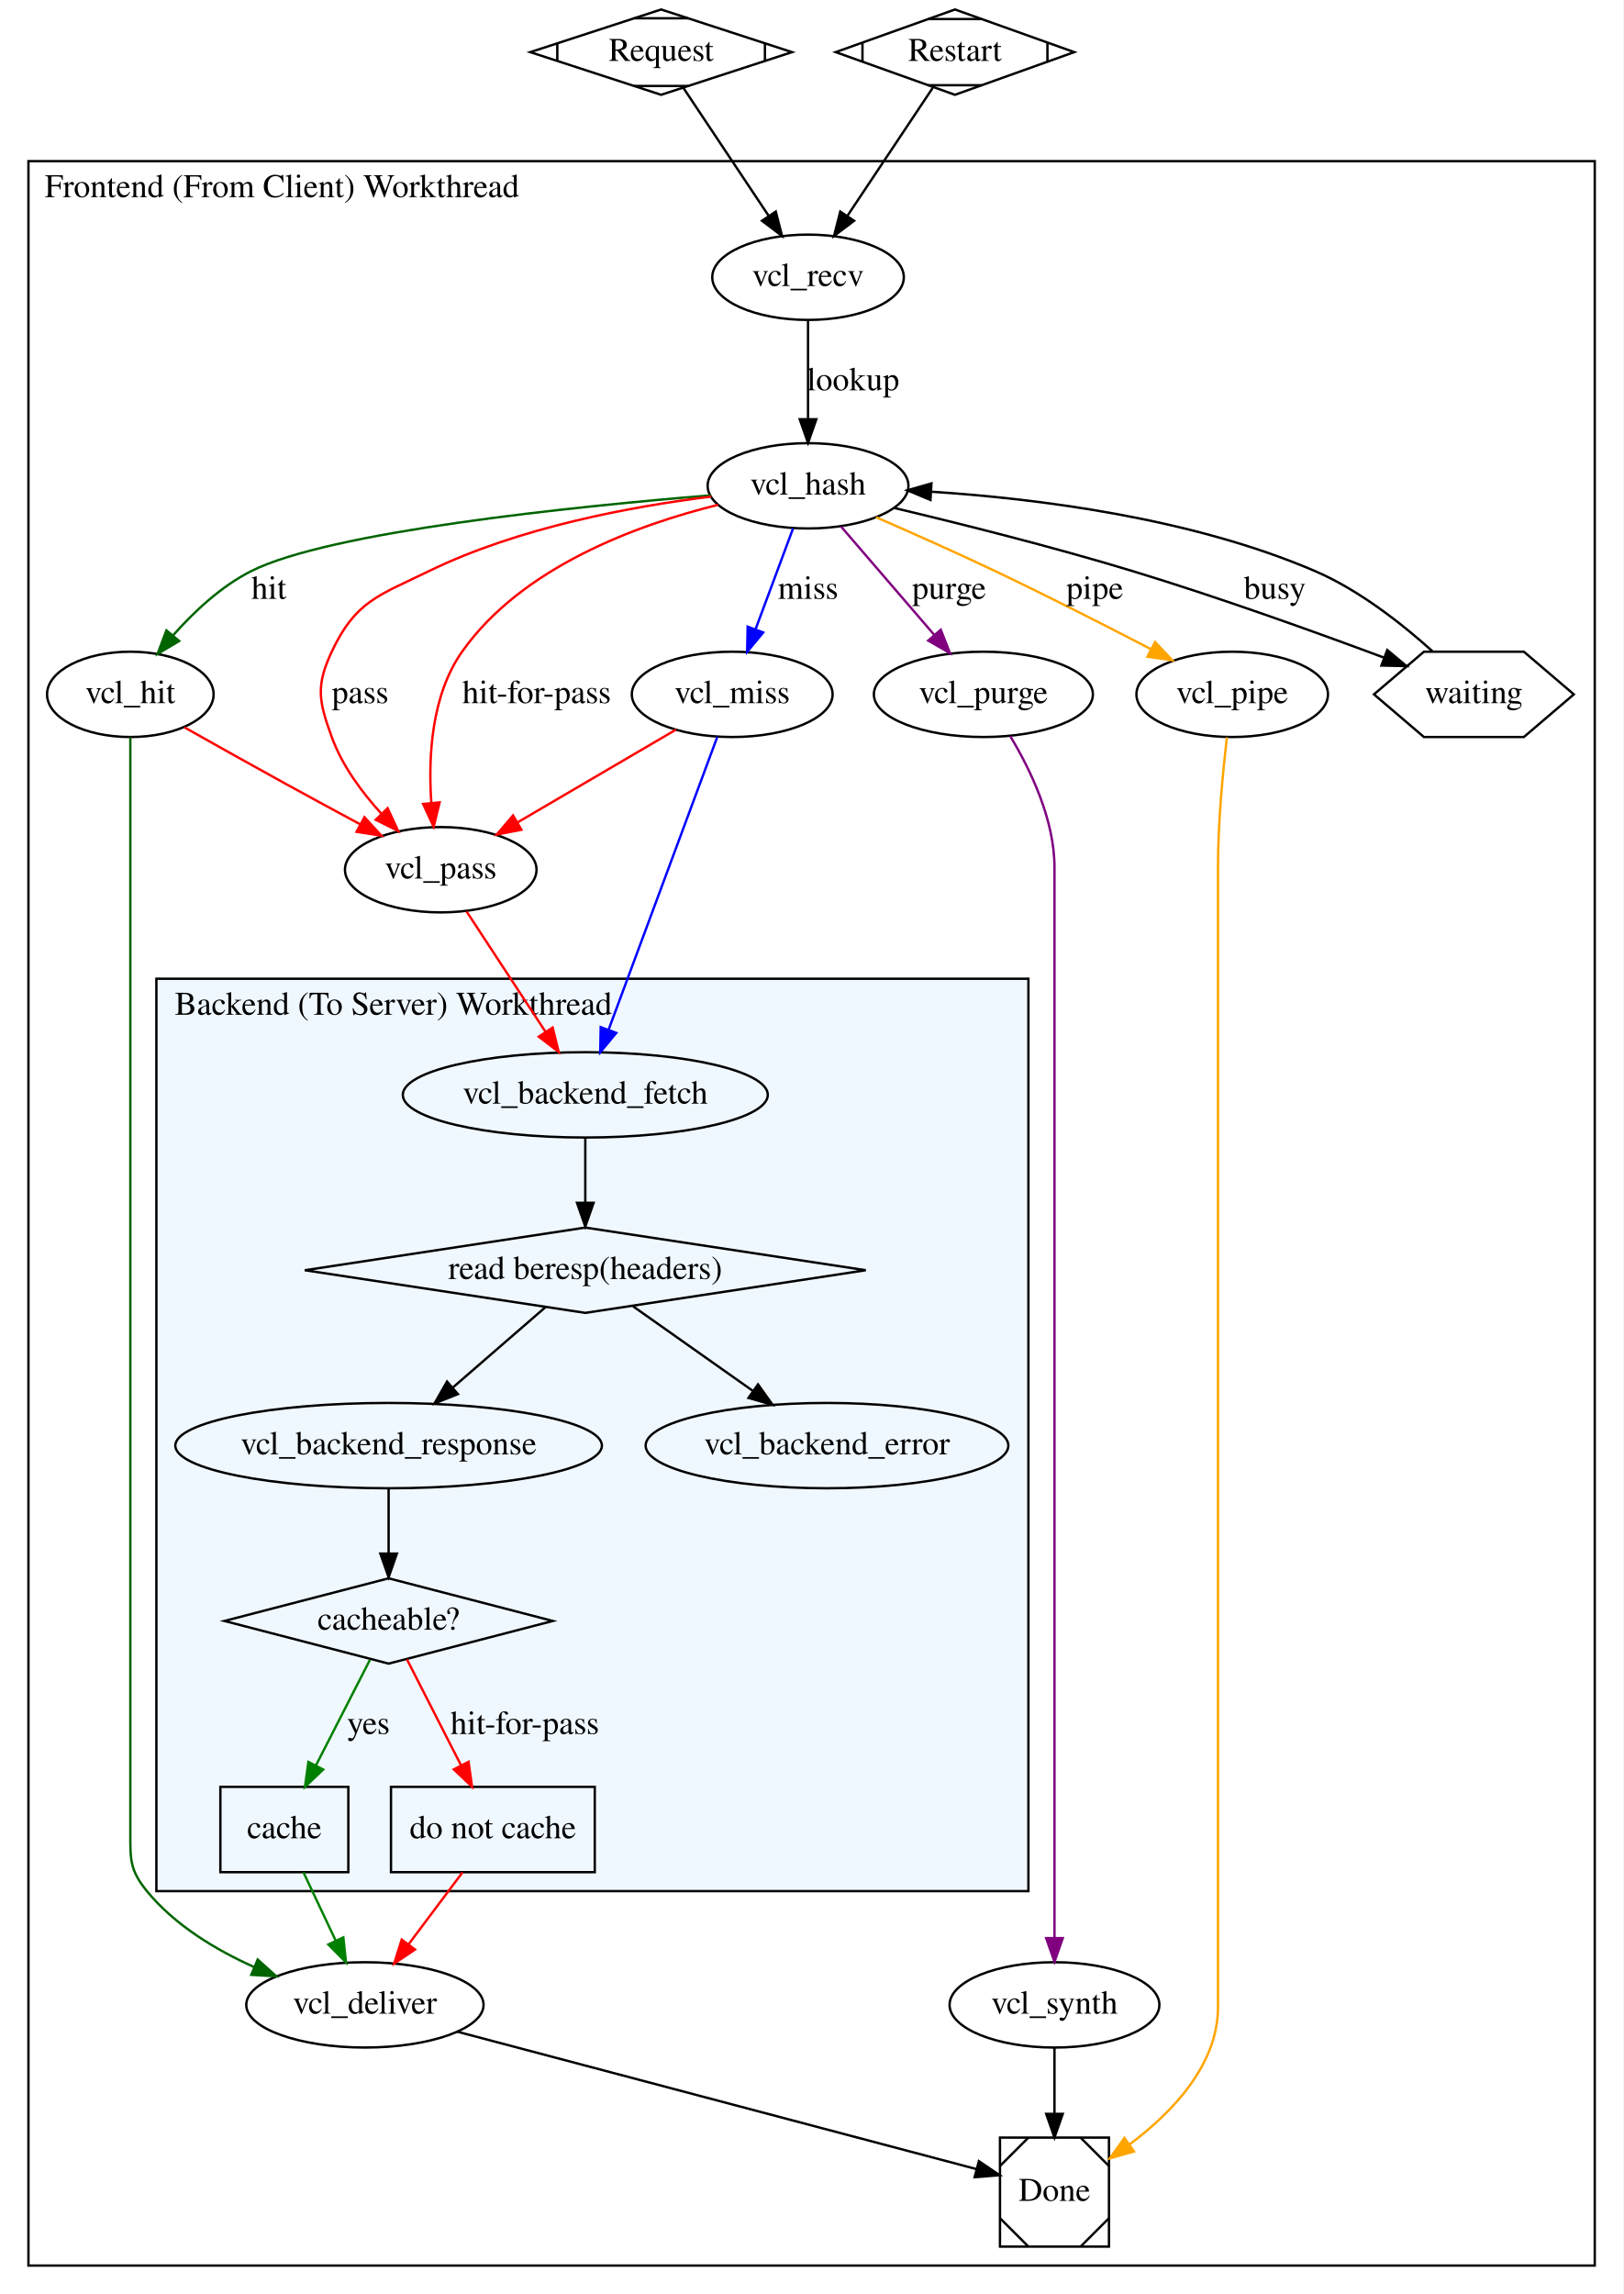
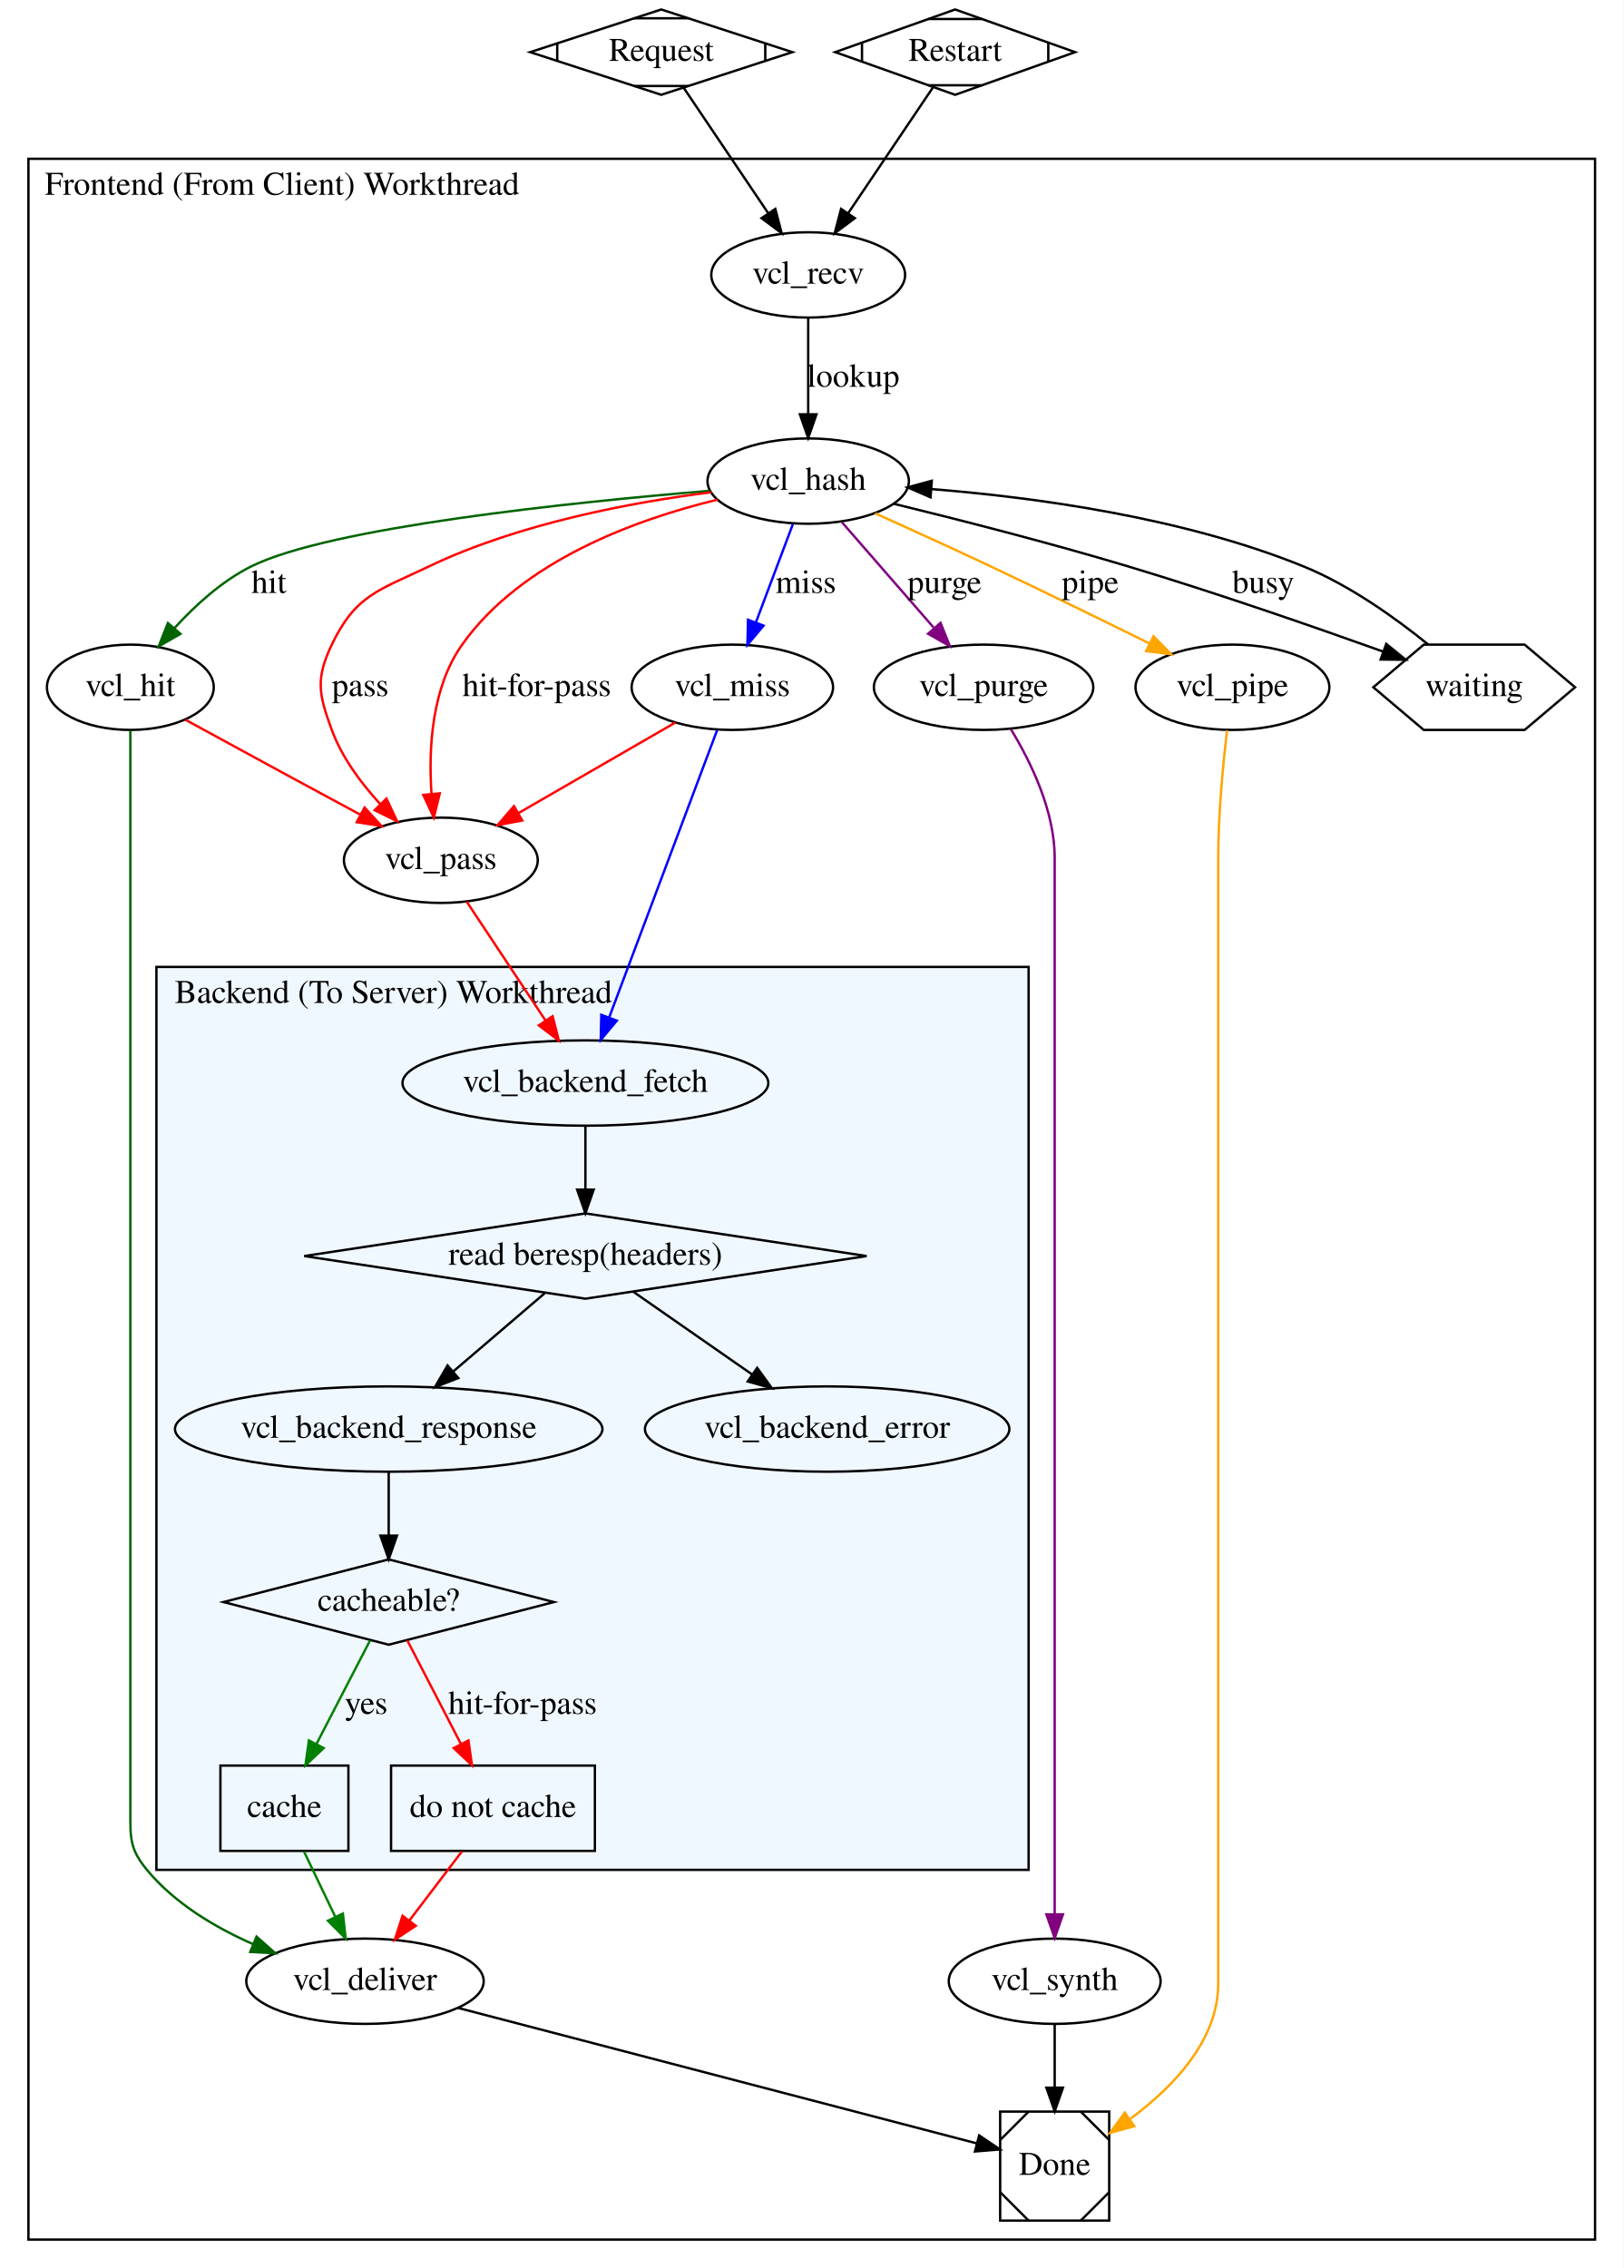
- <svg xmlns="http://www.w3.org/2000/svg" width="685pt" height="968pt" viewBox="0.00 0.00 685.00 968.00">
-   <g id="graph0" class="graph" transform="scale(1 1) rotate(0) translate(4 964)">
-     <polygon fill="white" stroke="none" points="-4,4 -4,-964 681,-964 681,4 -4,4" />
+ <svg xmlns="http://www.w3.org/2000/svg" width="685pt" height="957pt" viewBox="0.00 0.00 685.00 957.00">
+   <g id="graph0" class="graph" transform="scale(1 1) rotate(0) translate(4 953)">
+     <polygon fill="white" stroke="none" points="-4,4 -4,-953 681,-953 681,4 -4,4" />
    <g id="clust1" class="cluster">
-       <polygon fill="none" stroke="black" points="8,-8 8,-896 669,-896 669,-8 8,-8" />
-       <text text-anchor="middle" x="115" y="-880.8" font-family="Times,serif" font-size="14.00">Frontend (From Client) Workthread</text>
+       <polygon fill="none" stroke="black" points="8,-8 8,-886 669,-886 669,-8 8,-8" />
+       <text text-anchor="middle" x="115" y="-870.8" font-family="Times,serif" font-size="14.00">Frontend (From Client) Workthread</text>
    </g>
    <g id="clust4" class="cluster">
-       <polygon fill="aliceblue" stroke="black" points="62,-166 62,-551 430,-551 430,-166 62,-166" />
-       <text text-anchor="middle" x="162" y="-535.8" font-family="Times,serif" font-size="14.00">Backend (To Server) Workthread</text>
+       <polygon fill="aliceblue" stroke="black" points="62,-164 62,-545 430,-545 430,-164 62,-164" />
+       <text text-anchor="middle" x="162" y="-529.8" font-family="Times,serif" font-size="14.00">Backend (To Server) Workthread</text>
    </g>
    <g id="node1" class="node">
-       <polygon fill="none" stroke="black" points="275,-960 219.776,-942 275,-924 330.224,-942 275,-960" />
-       <polyline fill="none" stroke="black" points="231.185,-945.719 231.185,-938.281 " />
-       <polyline fill="none" stroke="black" points="263.591,-927.719 286.409,-927.719 " />
-       <polyline fill="none" stroke="black" points="318.815,-938.281 318.815,-945.719 " />
-       <polyline fill="none" stroke="black" points="286.409,-956.281 263.591,-956.281 " />
-       <text text-anchor="middle" x="275" y="-938.3" font-family="Times,serif" font-size="14.00">Request</text>
+       <polygon fill="none" stroke="black" points="275,-949 219.701,-931 275,-913 330.299,-931 275,-949" />
+       <polyline fill="none" stroke="black" points="231.111,-934.714 231.111,-927.286 " />
+       <polyline fill="none" stroke="black" points="263.589,-916.714 286.411,-916.714 " />
+       <polyline fill="none" stroke="black" points="318.889,-927.286 318.889,-934.714 " />
+       <polyline fill="none" stroke="black" points="286.411,-945.286 263.589,-945.286 " />
+       <text text-anchor="middle" x="275" y="-927.3" font-family="Times,serif" font-size="14.00">Request</text>
    </g>
    <g id="node3" class="node">
-       <ellipse fill="none" stroke="black" cx="337" cy="-847" rx="40.42" ry="18" />
-       <text text-anchor="middle" x="337" y="-843.3" font-family="Times,serif" font-size="14.00">vcl_recv</text>
+       <ellipse fill="none" stroke="black" cx="337" cy="-837" rx="40.893" ry="18" />
+       <text text-anchor="middle" x="337" y="-833.3" font-family="Times,serif" font-size="14.00">vcl_recv</text>
    </g>
    <g id="edge1" class="edge">
-       <path fill="none" stroke="black" d="M284.416,-926.875C293.936,-912.596 308.846,-890.23 320.362,-872.957" />
-       <polygon fill="black" stroke="black" points="323.393,-874.72 326.028,-864.458 317.569,-870.837 323.393,-874.72" />
+       <path fill="none" stroke="black" d="M284.416,-916.027C293.878,-901.987 308.666,-880.044 320.152,-863" />
+       <polygon fill="black" stroke="black" points="323.127,-864.849 325.813,-854.601 317.322,-860.937 323.127,-864.849" />
    </g>
    <g id="node2" class="node">
-       <polygon fill="none" stroke="black" points="399,-960 348.67,-942 399,-924 449.33,-942 399,-960" />
-       <polyline fill="none" stroke="black" points="359.969,-946.041 359.969,-937.959 " />
-       <polyline fill="none" stroke="black" points="387.701,-928.041 410.299,-928.041 " />
-       <polyline fill="none" stroke="black" points="438.031,-937.959 438.031,-946.041 " />
-       <polyline fill="none" stroke="black" points="410.299,-955.959 387.701,-955.959 " />
-       <text text-anchor="middle" x="399" y="-938.3" font-family="Times,serif" font-size="14.00">Restart</text>
+       <polygon fill="none" stroke="black" points="399,-949 348.393,-931 399,-913 449.607,-931 399,-949" />
+       <polyline fill="none" stroke="black" points="359.699,-935.021 359.699,-926.979 " />
+       <polyline fill="none" stroke="black" points="387.694,-917.021 410.306,-917.021 " />
+       <polyline fill="none" stroke="black" points="438.301,-926.979 438.301,-935.021 " />
+       <polyline fill="none" stroke="black" points="410.306,-944.979 387.694,-944.979 " />
+       <text text-anchor="middle" x="399" y="-927.3" font-family="Times,serif" font-size="14.00">Restart</text>
    </g>
    <g id="edge2" class="edge">
-       <path fill="none" stroke="black" d="M389.584,-926.875C380.064,-912.596 365.154,-890.23 353.638,-872.957" />
-       <polygon fill="black" stroke="black" points="356.431,-870.837 347.972,-864.458 350.607,-874.72 356.431,-870.837" />
+       <path fill="none" stroke="black" d="M389.584,-916.027C380.122,-901.987 365.334,-880.044 353.848,-863" />
+       <polygon fill="black" stroke="black" points="356.678,-860.937 348.187,-854.601 350.873,-864.849 356.678,-860.937" />
    </g>
    <g id="node9" class="node">
-       <ellipse fill="none" stroke="black" cx="337" cy="-759" rx="42.37" ry="18" />
-       <text text-anchor="middle" x="337" y="-755.3" font-family="Times,serif" font-size="14.00">vcl_hash</text>
+       <ellipse fill="none" stroke="black" cx="337" cy="-750" rx="42.494" ry="18" />
+       <text text-anchor="middle" x="337" y="-746.3" font-family="Times,serif" font-size="14.00">vcl_hash</text>
    </g>
    <g id="edge3" class="edge">
-       <path fill="none" stroke="black" d="M337,-828.597C337,-816.746 337,-800.817 337,-787.292" />
-       <polygon fill="black" stroke="black" points="340.5,-787.084 337,-777.084 333.5,-787.084 340.5,-787.084" />
-       <text text-anchor="middle" x="356" y="-799.3" font-family="Times,serif" font-size="14.00">lookup</text>
+       <path fill="none" stroke="black" d="M337,-818.799C337,-807.163 337,-791.548 337,-778.237" />
+       <polygon fill="black" stroke="black" points="340.5,-778.175 337,-768.175 333.5,-778.175 340.5,-778.175" />
+       <text text-anchor="middle" x="356" y="-789.8" font-family="Times,serif" font-size="14.00">lookup</text>
    </g>
    <g id="node4" class="node">
-       <ellipse fill="none" stroke="black" cx="150" cy="-118" rx="50.068" ry="18" />
-       <text text-anchor="middle" x="150" y="-114.3" font-family="Times,serif" font-size="14.00">vcl_deliver</text>
+       <ellipse fill="none" stroke="black" cx="150" cy="-117" rx="50.091" ry="18" />
+       <text text-anchor="middle" x="150" y="-113.3" font-family="Times,serif" font-size="14.00">vcl_deliver</text>
    </g>
    <g id="node12" class="node">
      <polygon fill="none" stroke="black" points="464,-62 418,-62 418,-16 464,-16 464,-62" />
      <polyline fill="none" stroke="black" points="430,-62 418,-50 " />
      <polyline fill="none" stroke="black" points="418,-28 430,-16 " />
      <polyline fill="none" stroke="black" points="452,-16 464,-28 " />
      <polyline fill="none" stroke="black" points="464,-50 452,-62 " />
      <text text-anchor="middle" x="441" y="-35.3" font-family="Times,serif" font-size="14.00">Done</text>
    </g>
    <g id="edge27" class="edge">
-       <path fill="none" stroke="black" d="M188.944,-106.695C246.705,-91.411 354.063,-63.004 408.111,-48.703" />
-       <polygon fill="black" stroke="black" points="409.098,-52.062 417.87,-46.12 407.307,-45.295 409.098,-52.062" />
+       <path fill="none" stroke="black" d="M189.246,-105.75C247.106,-90.639 354.259,-62.654 408.188,-48.569" />
+       <polygon fill="black" stroke="black" points="409.133,-51.94 417.924,-46.027 407.364,-45.167 409.133,-51.94" />
    </g>
    <g id="node5" class="node">
-       <ellipse fill="none" stroke="black" cx="441" cy="-118" rx="44.271" ry="18" />
-       <text text-anchor="middle" x="441" y="-114.3" font-family="Times,serif" font-size="14.00">vcl_synth</text>
+       <ellipse fill="none" stroke="black" cx="441" cy="-117" rx="44.693" ry="18" />
+       <text text-anchor="middle" x="441" y="-113.3" font-family="Times,serif" font-size="14.00">vcl_synth</text>
    </g>
    <g id="edge28" class="edge">
-       <path fill="none" stroke="black" d="M441,-99.911C441,-91.712 441,-81.612 441,-72.058" />
-       <polygon fill="black" stroke="black" points="444.5,-72.02 441,-62.02 437.5,-72.02 444.5,-72.02" />
+       <path fill="none" stroke="black" d="M441,-98.754C441,-90.863 441,-81.249 441,-72.103" />
+       <polygon fill="black" stroke="black" points="444.5,-72.091 441,-62.091 437.5,-72.091 444.5,-72.091" />
    </g>
    <g id="node6" class="node">
-       <ellipse fill="none" stroke="black" cx="51" cy="-671" rx="35.145" ry="18" />
-       <text text-anchor="middle" x="51" y="-667.3" font-family="Times,serif" font-size="14.00">vcl_hit</text>
+       <ellipse fill="none" stroke="black" cx="51" cy="-663" rx="35.194" ry="18" />
+       <text text-anchor="middle" x="51" y="-659.3" font-family="Times,serif" font-size="14.00">vcl_hit</text>
    </g>
    <g id="edge13" class="edge">
-       <path fill="none" stroke="darkgreen" d="M51,-652.834C51,-638.247 51,-616.75 51,-598 51,-598 51,-598 51,-191 51,-179.462 50.693,-174.93 58,-166 69.678,-151.727 86.817,-141.338 103.145,-134.014" />
-       <polygon fill="darkgreen" stroke="darkgreen" points="104.744,-137.139 112.618,-130.051 102.042,-130.682 104.744,-137.139" />
+       <path fill="none" stroke="darkgreen" d="M51,-644.784C51,-630.405 51,-609.366 51,-591 51,-591 51,-591 51,-189 51,-177.462 50.655,-172.898 58,-164 69.594,-149.955 86.551,-139.8 102.758,-132.665" />
+       <polygon fill="darkgreen" stroke="darkgreen" points="104.244,-135.839 112.168,-128.806 101.588,-129.362 104.244,-135.839" />
    </g>
    <g id="node11" class="node">
-       <ellipse fill="none" stroke="black" cx="182" cy="-597" rx="40.42" ry="18" />
-       <text text-anchor="middle" x="182" y="-593.3" font-family="Times,serif" font-size="14.00">vcl_pass</text>
+       <ellipse fill="none" stroke="black" cx="182" cy="-590" rx="40.893" ry="18" />
+       <text text-anchor="middle" x="182" y="-586.3" font-family="Times,serif" font-size="14.00">vcl_pass</text>
    </g>
    <g id="edge14" class="edge">
-       <path fill="none" stroke="red" d="M73.855,-657.062C86.536,-649.914 102.609,-640.907 117,-633 127.062,-627.471 138.041,-621.526 148.063,-616.133" />
-       <polygon fill="red" stroke="red" points="149.791,-619.178 156.944,-611.363 146.479,-613.011 149.791,-619.178" />
+       <path fill="none" stroke="red" d="M74.197,-649.307C86.841,-642.399 102.771,-633.712 117,-626 127.094,-620.53 138.082,-614.602 148.104,-609.207" />
+       <polygon fill="red" stroke="red" points="149.833,-612.251 156.981,-604.431 146.517,-606.087 149.833,-612.251" />
    </g>
    <g id="node7" class="node">
-       <ellipse fill="none" stroke="black" cx="305" cy="-671" rx="42.37" ry="18" />
-       <text text-anchor="middle" x="305" y="-667.3" font-family="Times,serif" font-size="14.00">vcl_miss</text>
+       <ellipse fill="none" stroke="black" cx="305" cy="-663" rx="42.494" ry="18" />
+       <text text-anchor="middle" x="305" y="-659.3" font-family="Times,serif" font-size="14.00">vcl_miss</text>
    </g>
    <g id="edge18" class="edge">
-       <path fill="none" stroke="red" d="M281.284,-656.118C262.311,-645.012 235.505,-629.32 214.528,-617.041" />
-       <polygon fill="red" stroke="red" points="216.041,-613.871 205.643,-611.84 212.505,-619.912 216.041,-613.871" />
+       <path fill="none" stroke="red" d="M280.992,-648.142C262.113,-637.244 235.612,-621.947 214.78,-609.922" />
+       <polygon fill="red" stroke="red" points="216.358,-606.791 205.947,-604.823 212.858,-612.854 216.358,-606.791" />
    </g>
    <g id="node14" class="node">
-       <ellipse fill="none" stroke="black" cx="243" cy="-502" rx="77.015" ry="18" />
-       <text text-anchor="middle" x="243" y="-498.3" font-family="Times,serif" font-size="14.00">vcl_backend_fetch</text>
+       <ellipse fill="none" stroke="black" cx="243" cy="-496" rx="77.187" ry="18" />
+       <text text-anchor="middle" x="243" y="-492.3" font-family="Times,serif" font-size="14.00">vcl_backend_fetch</text>
    </g>
    <g id="edge15" class="edge">
-       <path fill="none" stroke="blue" d="M298.714,-653.068C287.898,-623.936 265.694,-564.126 252.822,-529.455" />
-       <polygon fill="blue" stroke="blue" points="256.064,-528.133 249.303,-519.977 249.502,-530.57 256.064,-528.133" />
+       <path fill="none" stroke="blue" d="M298.598,-644.964C287.785,-616.186 265.828,-557.751 252.979,-523.557" />
+       <polygon fill="blue" stroke="blue" points="256.253,-522.321 249.46,-514.191 249.701,-524.783 256.253,-522.321" />
    </g>
    <g id="node8" class="node">
-       <ellipse fill="none" stroke="black" cx="411" cy="-671" rx="46.219" ry="18" />
-       <text text-anchor="middle" x="411" y="-667.3" font-family="Times,serif" font-size="14.00">vcl_purge</text>
+       <ellipse fill="none" stroke="black" cx="411" cy="-663" rx="46.292" ry="18" />
+       <text text-anchor="middle" x="411" y="-659.3" font-family="Times,serif" font-size="14.00">vcl_purge</text>
    </g>
    <g id="edge12" class="edge">
-       <path fill="none" stroke="purple" d="M422.342,-653.355C430.837,-639.258 441,-618.177 441,-598 441,-598 441,-598 441,-191 441,-176.205 441,-159.7 441,-146.229" />
-       <polygon fill="purple" stroke="purple" points="444.5,-146.166 441,-136.166 437.5,-146.166 444.5,-146.166" />
+       <path fill="none" stroke="purple" d="M422.513,-645.327C430.973,-631.44 441,-610.805 441,-591 441,-591 441,-591 441,-189 441,-174.651 441,-158.671 441,-145.511" />
+       <polygon fill="purple" stroke="purple" points="444.5,-145.216 441,-135.216 437.5,-145.216 444.5,-145.216" />
    </g>
    <g id="edge7" class="edge">
-       <path fill="none" stroke="darkgreen" d="M295.929,-754.993C237.866,-750.22 135.155,-739.701 102,-723 89.293,-716.599 77.819,-705.833 68.987,-695.838" />
-       <polygon fill="darkgreen" stroke="darkgreen" points="71.6,-693.507 62.497,-688.086 66.232,-698 71.6,-693.507" />
-       <text text-anchor="middle" x="109.5" y="-711.3" font-family="Times,serif" font-size="14.00">hit</text>
+       <path fill="none" stroke="darkgreen" d="M295.466,-745.909C237.345,-741.063 135.145,-730.491 102,-714 89.684,-707.873 78.465,-697.666 69.705,-688.067" />
+       <polygon fill="darkgreen" stroke="darkgreen" points="72.139,-685.53 62.955,-680.249 66.841,-690.105 72.139,-685.53" />
+       <text text-anchor="middle" x="109.5" y="-702.8" font-family="Times,serif" font-size="14.00">hit</text>
    </g>
    <g id="edge8" class="edge">
-       <path fill="none" stroke="blue" d="M330.678,-741.009C326.164,-728.877 320.003,-712.32 314.847,-698.465" />
-       <polygon fill="blue" stroke="blue" points="318.077,-697.107 311.309,-688.956 311.516,-699.548 318.077,-697.107" />
-       <text text-anchor="middle" x="337" y="-711.3" font-family="Times,serif" font-size="14.00">miss</text>
+       <path fill="none" stroke="blue" d="M330.524,-731.799C326.071,-719.97 320.07,-704.03 315.006,-690.578" />
+       <polygon fill="blue" stroke="blue" points="318.156,-689.011 311.357,-680.885 311.605,-691.477 318.156,-689.011" />
+       <text text-anchor="middle" x="336" y="-702.8" font-family="Times,serif" font-size="14.00">miss</text>
    </g>
    <g id="edge11" class="edge">
-       <path fill="none" stroke="purple" d="M350.919,-741.824C362.011,-728.933 377.711,-710.687 390.28,-696.08" />
-       <polygon fill="purple" stroke="purple" points="393.023,-698.259 396.892,-688.396 387.716,-693.693 393.023,-698.259" />
-       <text text-anchor="middle" x="396.5" y="-711.3" font-family="Times,serif" font-size="14.00">purge</text>
+       <path fill="none" stroke="purple" d="M351.268,-732.611C362.222,-720.029 377.516,-702.462 389.885,-688.253" />
+       <polygon fill="purple" stroke="purple" points="392.849,-690.179 396.776,-680.339 387.57,-685.583 392.849,-690.179" />
+       <text text-anchor="middle" x="394.5" y="-702.8" font-family="Times,serif" font-size="14.00">purge</text>
    </g>
    <g id="node10" class="node">
-       <ellipse fill="none" stroke="black" cx="516" cy="-671" rx="40.42" ry="18" />
-       <text text-anchor="middle" x="516" y="-667.3" font-family="Times,serif" font-size="14.00">vcl_pipe</text>
+       <ellipse fill="none" stroke="black" cx="516" cy="-663" rx="40.893" ry="18" />
+       <text text-anchor="middle" x="516" y="-659.3" font-family="Times,serif" font-size="14.00">vcl_pipe</text>
    </g>
    <g id="edge4" class="edge">
-       <path fill="none" stroke="orange" d="M365.693,-745.737C380.759,-739.185 399.476,-730.867 416,-723 438.078,-712.489 462.535,-700.031 481.737,-690.058" />
-       <polygon fill="orange" stroke="orange" points="483.458,-693.108 490.707,-685.382 480.222,-686.901 483.458,-693.108" />
-       <text text-anchor="middle" x="458" y="-711.3" font-family="Times,serif" font-size="14.00">pipe</text>
+       <path fill="none" stroke="orange" d="M365.251,-736.396C379.853,-729.821 397.934,-721.587 414,-714 436.375,-703.434 461.319,-691.214 480.939,-681.5" />
+       <polygon fill="orange" stroke="orange" points="482.706,-684.531 490.108,-676.951 479.594,-678.26 482.706,-684.531" />
+       <text text-anchor="middle" x="456" y="-702.8" font-family="Times,serif" font-size="14.00">pipe</text>
    </g>
    <g id="edge5" class="edge">
-       <path fill="none" stroke="red" d="M296.131,-754.461C262.711,-750.325 214.951,-741.513 177,-723 155.724,-712.621 146.067,-710.426 136,-689 129.196,-674.519 130.54,-668.039 136,-653 140.337,-641.054 148.531,-629.889 156.815,-620.782" />
-       <polygon fill="red" stroke="red" points="159.58,-622.958 164.025,-613.34 154.553,-618.087 159.58,-622.958" />
-       <text text-anchor="middle" x="148" y="-667.3" font-family="Times,serif" font-size="14.00">pass</text>
+       <path fill="none" stroke="red" d="M296.202,-745.314C262.824,-741.091 215.085,-732.235 177,-714 155.902,-703.899 146.102,-702.098 136,-681 129.09,-666.569 130.472,-660.015 136,-645 140.278,-633.38 148.292,-622.557 156.447,-613.699" />
+       <polygon fill="red" stroke="red" points="159.055,-616.038 163.559,-606.449 154.058,-611.136 159.055,-616.038" />
+       <text text-anchor="middle" x="148" y="-659.3" font-family="Times,serif" font-size="14.00">pass</text>
    </g>
    <g id="edge9" class="edge">
-       <path fill="none" stroke="red" d="M299.105,-751.004C264.899,-742.551 216.196,-724.748 191,-689 178.036,-670.606 176.669,-644.682 178.031,-625.206" />
-       <polygon fill="red" stroke="red" points="181.526,-625.43 179.012,-615.138 174.559,-624.751 181.526,-625.43" />
-       <text text-anchor="middle" x="222.5" y="-667.3" font-family="Times,serif" font-size="14.00">hit-for-pass</text>
+       <path fill="none" stroke="red" d="M298.8,-742.182C264.629,-733.928 216.168,-716.456 191,-681 178.116,-662.849 176.741,-637.205 178.079,-617.931" />
+       <polygon fill="red" stroke="red" points="181.564,-618.258 179.046,-607.967 174.596,-617.582 181.564,-618.258" />
+       <text text-anchor="middle" x="222.5" y="-659.3" font-family="Times,serif" font-size="14.00">hit-for-pass</text>
    </g>
    <g id="node13" class="node">
-       <polygon fill="none" stroke="black" points="660.17,-671 639.085,-689 596.915,-689 575.83,-671 596.915,-653 639.085,-653 660.17,-671" />
-       <text text-anchor="middle" x="618" y="-667.3" font-family="Times,serif" font-size="14.00">waiting</text>
+       <polygon fill="none" stroke="black" points="660.557,-663 639.278,-681 596.722,-681 575.443,-663 596.722,-645 639.278,-645 660.557,-663" />
+       <text text-anchor="middle" x="618" y="-659.3" font-family="Times,serif" font-size="14.00">waiting</text>
    </g>
    <g id="edge10" class="edge">
-       <path fill="none" stroke="black" d="M373.303,-749.671C401.06,-743.075 440.18,-733.286 474,-723 510.317,-711.955 551.036,-697.319 579.883,-686.559" />
-       <polygon fill="black" stroke="black" points="581.431,-689.717 589.565,-682.928 578.973,-683.163 581.431,-689.717" />
-       <text text-anchor="middle" x="534" y="-711.3" font-family="Times,serif" font-size="14.00">busy</text>
+       <path fill="none" stroke="black" d="M373.021,-740.454C400.335,-733.783 438.724,-723.996 472,-714 508.886,-702.92 550.382,-688.518 579.681,-678.018" />
+       <polygon fill="black" stroke="black" points="580.902,-681.299 589.125,-674.618 578.531,-674.713 580.902,-681.299" />
+       <text text-anchor="middle" x="529" y="-702.8" font-family="Times,serif" font-size="14.00">busy</text>
    </g>
    <g id="edge6" class="edge">
-       <path fill="none" stroke="orange" d="M513.766,-652.867C512.06,-638.3 510,-616.815 510,-598 510,-598 510,-598 510,-117 510,-92.717 490.732,-72.596 472.559,-59.019" />
-       <polygon fill="orange" stroke="orange" points="474.553,-56.142 464.36,-53.25 470.525,-61.867 474.553,-56.142" />
+       <path fill="none" stroke="orange" d="M513.732,-644.818C512.033,-630.46 510,-609.432 510,-591 510,-591 510,-591 510,-116 510,-92.109 491.077,-72.398 473.051,-59.041" />
+       <polygon fill="orange" stroke="orange" points="474.57,-55.835 464.36,-53.004 470.576,-61.584 474.57,-55.835" />
    </g>
    <g id="edge17" class="edge">
-       <path fill="none" stroke="red" d="M192.906,-579.373C202.158,-565.267 215.583,-544.8 226.207,-528.603" />
-       <polygon fill="red" stroke="red" points="229.218,-530.393 231.776,-520.112 223.365,-526.554 229.218,-530.393" />
+       <path fill="none" stroke="red" d="M192.906,-572.552C202.158,-558.597 215.583,-538.35 226.207,-522.328" />
+       <polygon fill="red" stroke="red" points="229.167,-524.196 231.776,-513.928 223.333,-520.328 229.167,-524.196" />
    </g>
    <g id="edge16" class="edge">
-       <path fill="none" stroke="black" d="M600.504,-689.188C587.813,-700.623 569.665,-714.968 551,-723 498.707,-745.503 433.522,-753.633 388.922,-756.519" />
-       <polygon fill="black" stroke="black" points="388.671,-753.028 378.891,-757.102 389.077,-760.016 388.671,-753.028" />
+       <path fill="none" stroke="black" d="M598.609,-681.031C584.855,-692.173 565.453,-706.084 546,-714 495.051,-734.732 432.324,-743.186 388.956,-746.632" />
+       <polygon fill="black" stroke="black" points="388.632,-743.146 378.915,-747.368 389.144,-750.128 388.632,-743.146" />
    </g>
    <g id="node15" class="node">
-       <polygon fill="none" stroke="black" points="243,-446 124.643,-428 243,-410 361.357,-428 243,-446" />
-       <text text-anchor="middle" x="243" y="-424.3" font-family="Times,serif" font-size="14.00">read beresp(headers)</text>
+       <polygon fill="none" stroke="black" points="243,-441 124.357,-423 243,-405 361.643,-423 243,-441" />
+       <text text-anchor="middle" x="243" y="-419.3" font-family="Times,serif" font-size="14.00">read beresp(headers)</text>
    </g>
    <g id="edge19" class="edge">
-       <path fill="none" stroke="black" d="M243,-483.937C243,-475.807 243,-465.876 243,-456.705" />
-       <polygon fill="black" stroke="black" points="246.5,-456.441 243,-446.441 239.5,-456.441 246.5,-456.441" />
+       <path fill="none" stroke="black" d="M243,-477.813C243,-469.789 243,-460.047 243,-451.069" />
+       <polygon fill="black" stroke="black" points="246.5,-451.029 243,-441.029 239.5,-451.029 246.5,-451.029" />
    </g>
    <g id="node16" class="node">
-       <ellipse fill="none" stroke="black" cx="160" cy="-354" rx="90.014" ry="18" />
-       <text text-anchor="middle" x="160" y="-350.3" font-family="Times,serif" font-size="14.00">vcl_backend_response</text>
+       <ellipse fill="none" stroke="black" cx="160" cy="-350" rx="90.184" ry="18" />
+       <text text-anchor="middle" x="160" y="-346.3" font-family="Times,serif" font-size="14.00">vcl_backend_response</text>
    </g>
    <g id="edge20" class="edge">
-       <path fill="none" stroke="black" d="M226.204,-412.43C214.985,-402.698 199.979,-389.68 187.09,-378.5" />
-       <polygon fill="black" stroke="black" points="189.238,-375.73 179.391,-371.821 184.651,-381.018 189.238,-375.73" />
+       <path fill="none" stroke="black" d="M225.802,-407.289C214.635,-397.736 199.843,-385.082 187.112,-374.192" />
+       <polygon fill="black" stroke="black" points="189.377,-371.524 179.502,-367.683 184.826,-376.843 189.377,-371.524" />
    </g>
    <g id="node17" class="node">
-       <ellipse fill="none" stroke="black" cx="345" cy="-354" rx="76.539" ry="18" />
-       <text text-anchor="middle" x="345" y="-350.3" font-family="Times,serif" font-size="14.00">vcl_backend_error</text>
+       <ellipse fill="none" stroke="black" cx="345" cy="-350" rx="76.887" ry="18" />
+       <text text-anchor="middle" x="345" y="-346.3" font-family="Times,serif" font-size="14.00">vcl_backend_error</text>
    </g>
    <g id="edge21" class="edge">
-       <path fill="none" stroke="black" d="M263.152,-412.775C277.589,-402.585 297.308,-388.665 313.773,-377.043" />
-       <polygon fill="black" stroke="black" points="315.89,-379.832 322.042,-371.206 311.854,-374.113 315.89,-379.832" />
+       <path fill="none" stroke="black" d="M263.152,-407.973C277.49,-397.993 297.038,-384.386 313.434,-372.972" />
+       <polygon fill="black" stroke="black" points="315.469,-375.82 321.677,-367.235 311.47,-370.075 315.469,-375.82" />
    </g>
    <g id="node18" class="node">
-       <polygon fill="none" stroke="black" points="160,-298 90.715,-280 160,-262 229.285,-280 160,-298" />
-       <text text-anchor="middle" x="160" y="-276.3" font-family="Times,serif" font-size="14.00">cacheable?</text>
+       <polygon fill="none" stroke="black" points="160,-295 90.288,-277 160,-259 229.712,-277 160,-295" />
+       <text text-anchor="middle" x="160" y="-273.3" font-family="Times,serif" font-size="14.00">cacheable?</text>
    </g>
    <g id="edge22" class="edge">
-       <path fill="none" stroke="black" d="M160,-335.937C160,-327.807 160,-317.876 160,-308.705" />
-       <polygon fill="black" stroke="black" points="163.5,-308.441 160,-298.441 156.5,-308.441 163.5,-308.441" />
+       <path fill="none" stroke="black" d="M160,-331.813C160,-323.789 160,-314.047 160,-305.069" />
+       <polygon fill="black" stroke="black" points="163.5,-305.029 160,-295.029 156.5,-305.029 163.5,-305.029" />
    </g>
    <g id="node19" class="node">
-       <polygon fill="none" stroke="black" points="143,-210 89,-210 89,-174 143,-174 143,-210" />
-       <text text-anchor="middle" x="116" y="-188.3" font-family="Times,serif" font-size="14.00">cache</text>
+       <polygon fill="none" stroke="black" points="143,-208 89,-208 89,-172 143,-172 143,-208" />
+       <text text-anchor="middle" x="116" y="-186.3" font-family="Times,serif" font-size="14.00">cache</text>
    </g>
    <g id="edge23" class="edge">
-       <path fill="none" stroke="green" d="M152.134,-263.625C145.807,-251.26 136.777,-233.609 129.326,-219.047" />
-       <polygon fill="green" stroke="green" points="132.374,-217.318 124.703,-210.01 126.142,-220.507 132.374,-217.318" />
-       <text text-anchor="middle" x="151.5" y="-232.3" font-family="Times,serif" font-size="14.00">yes</text>
+       <path fill="none" stroke="green" d="M152.134,-260.804C145.848,-248.661 136.892,-231.36 129.47,-217.021" />
+       <polygon fill="green" stroke="green" points="132.562,-215.382 124.857,-208.11 126.346,-218.6 132.562,-215.382" />
+       <text text-anchor="middle" x="150.5" y="-229.8" font-family="Times,serif" font-size="14.00">yes</text>
    </g>
    <g id="node20" class="node">
-       <polygon fill="none" stroke="black" points="247,-210 161,-210 161,-174 247,-174 247,-210" />
-       <text text-anchor="middle" x="204" y="-188.3" font-family="Times,serif" font-size="14.00">do not cache</text>
+       <polygon fill="none" stroke="black" points="247,-208 161,-208 161,-172 247,-172 247,-208" />
+       <text text-anchor="middle" x="204" y="-186.3" font-family="Times,serif" font-size="14.00">do not cache</text>
    </g>
    <g id="edge24" class="edge">
-       <path fill="none" stroke="red" d="M167.722,-263.818C172.887,-253.672 179.84,-240.031 186,-228 187.495,-225.081 189.062,-222.026 190.622,-218.988" />
-       <polygon fill="red" stroke="red" points="193.74,-220.578 195.199,-210.084 187.514,-217.377 193.74,-220.578" />
-       <text text-anchor="middle" x="217.5" y="-232.3" font-family="Times,serif" font-size="14.00">hit-for-pass</text>
+       <path fill="none" stroke="red" d="M167.866,-260.804C174.152,-248.661 183.108,-231.36 190.53,-217.021" />
+       <polygon fill="red" stroke="red" points="193.654,-218.6 195.143,-208.11 187.438,-215.382 193.654,-218.6" />
+       <text text-anchor="middle" x="216.5" y="-229.8" font-family="Times,serif" font-size="14.00">hit-for-pass</text>
    </g>
    <g id="edge25" class="edge">
-       <path fill="none" stroke="green" d="M124.058,-173.937C128.122,-165.329 133.141,-154.702 137.678,-145.095" />
-       <polygon fill="green" stroke="green" points="140.895,-146.478 142,-135.941 134.565,-143.488 140.895,-146.478" />
+       <path fill="none" stroke="green" d="M124.23,-171.813C128.198,-163.528 133.043,-153.41 137.457,-144.193" />
+       <polygon fill="green" stroke="green" points="140.683,-145.56 141.845,-135.029 134.37,-142.536 140.683,-145.56" />
    </g>
    <g id="edge26" class="edge">
-       <path fill="none" stroke="red" d="M191.203,-173.937C184.38,-164.84 175.866,-153.489 168.352,-143.469" />
-       <polygon fill="red" stroke="red" points="171.134,-141.345 162.334,-135.445 165.534,-145.545 171.134,-141.345" />
+       <path fill="none" stroke="red" d="M190.928,-171.813C184.265,-163.052 176.043,-152.242 168.721,-142.615" />
+       <polygon fill="red" stroke="red" points="171.419,-140.381 162.58,-134.54 165.848,-144.618 171.419,-140.381" />
    </g>
  </g>
</svg>
